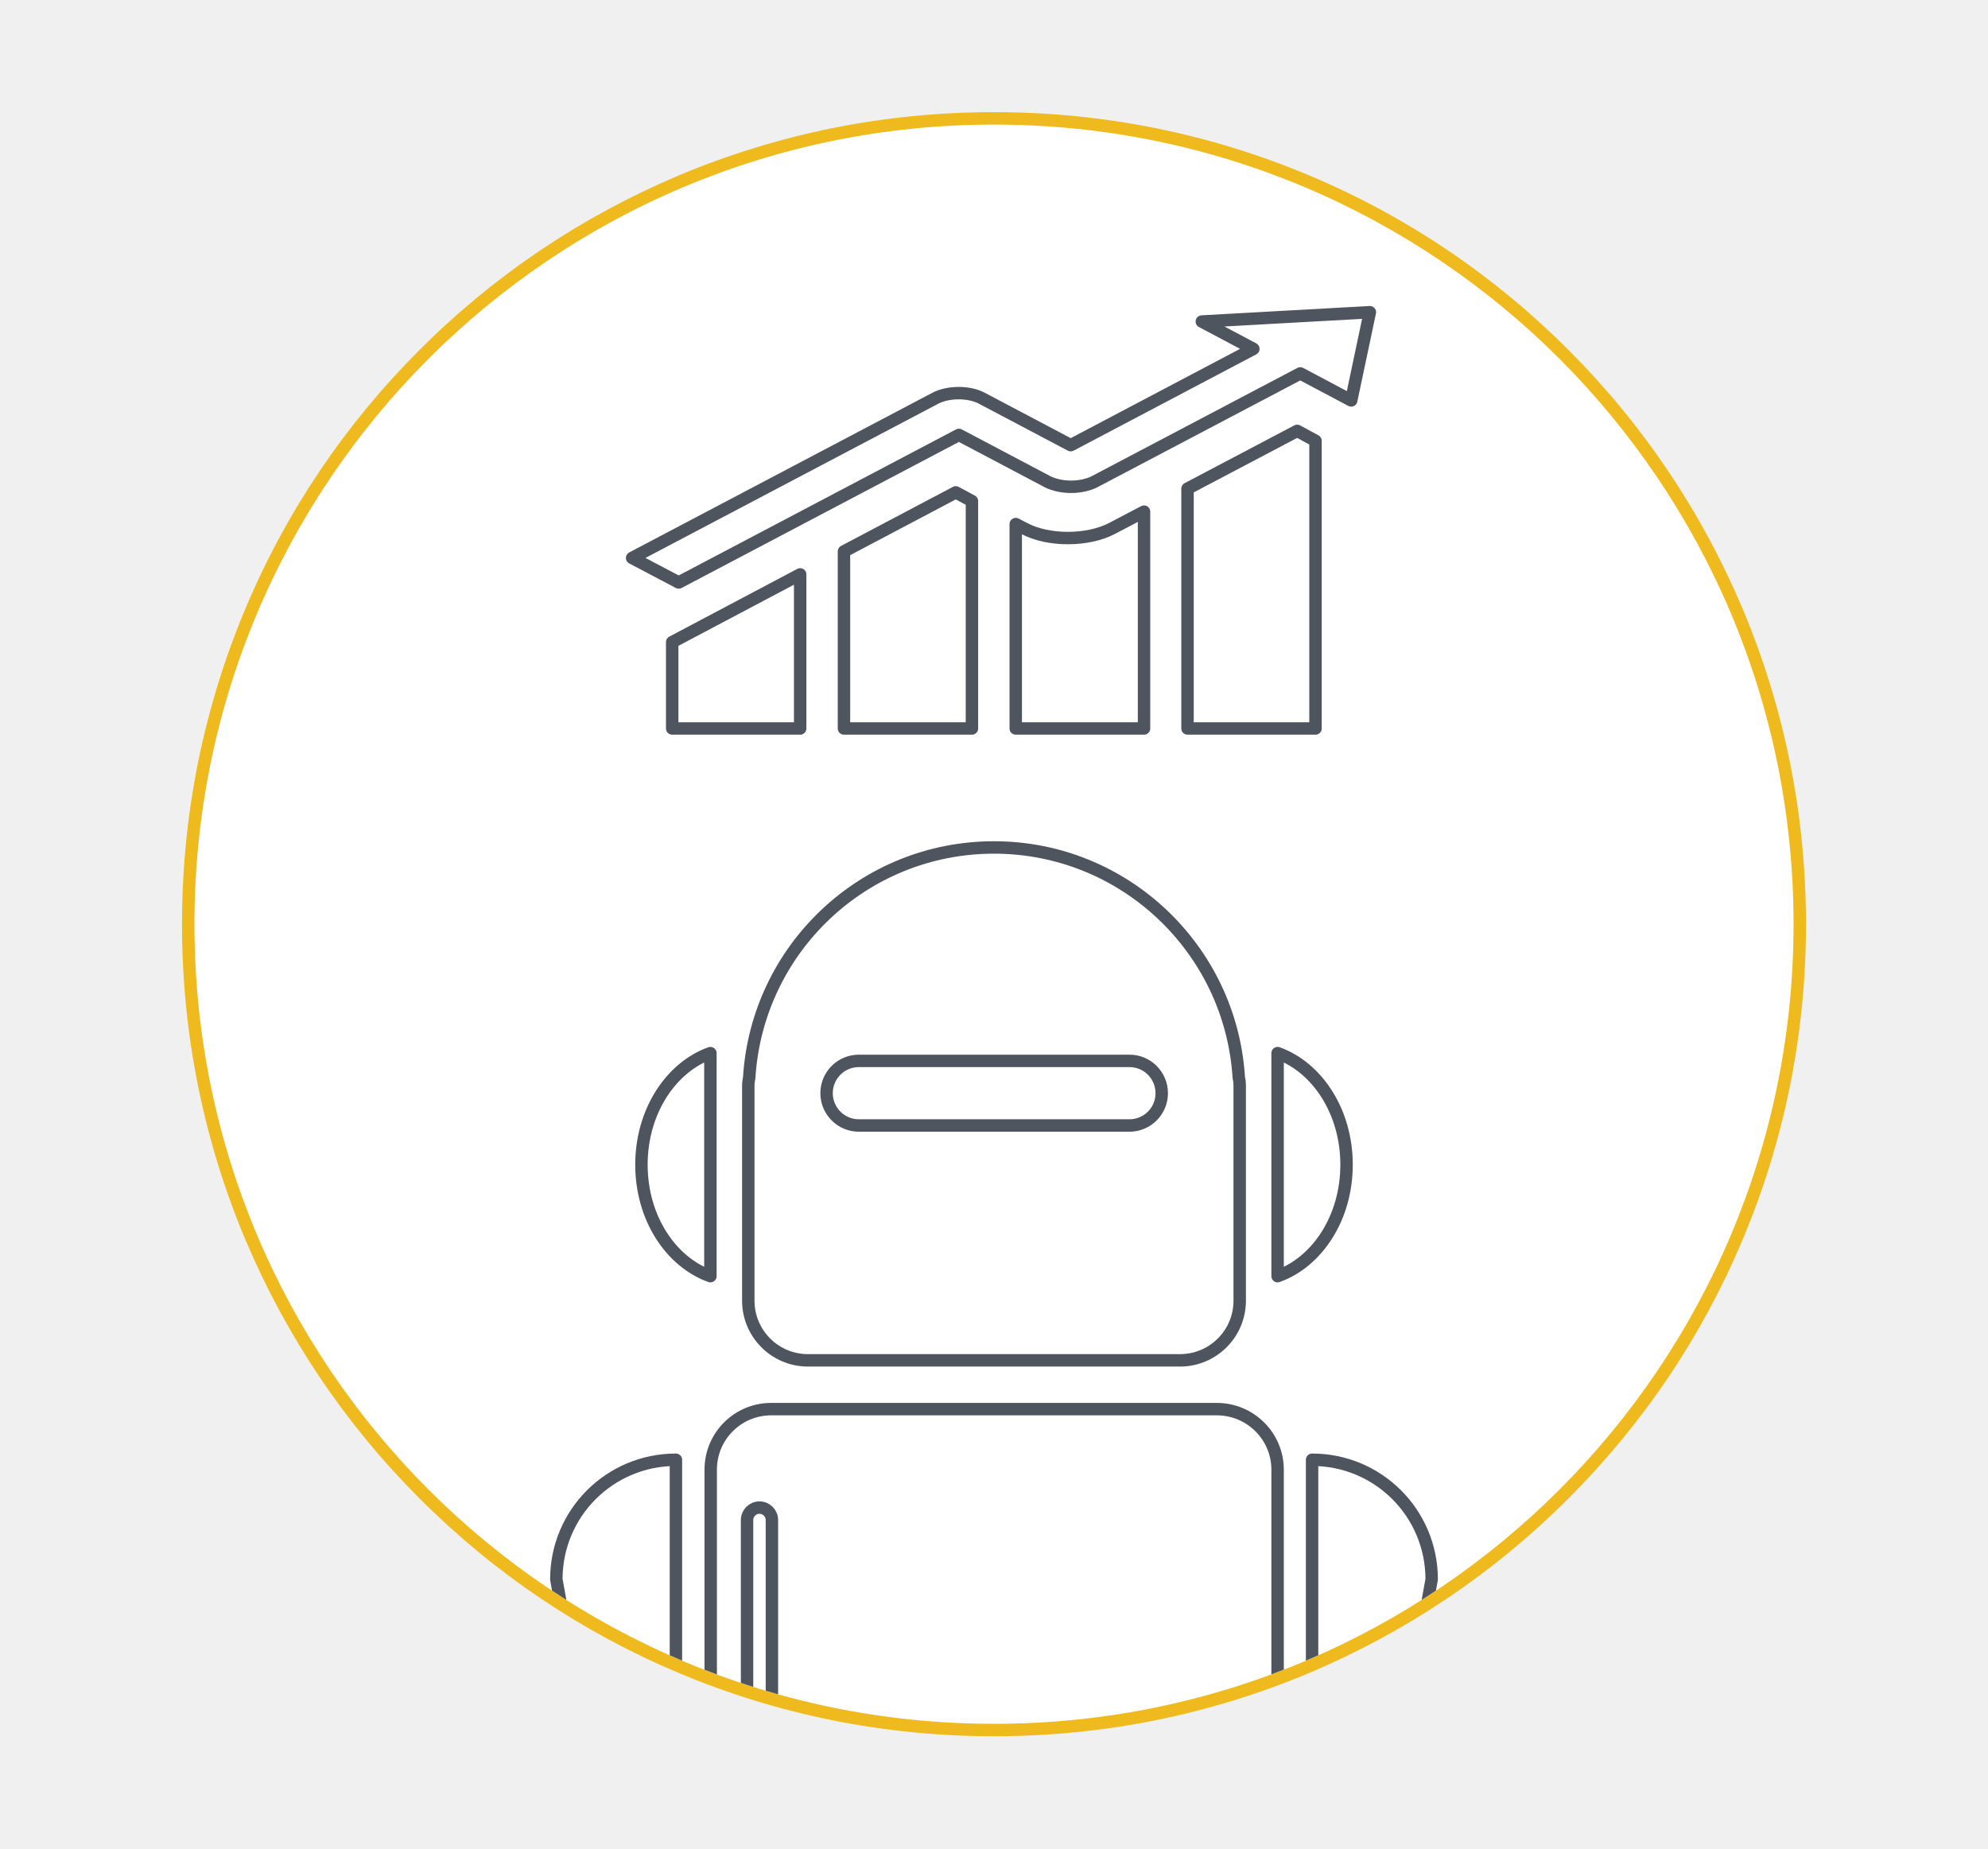
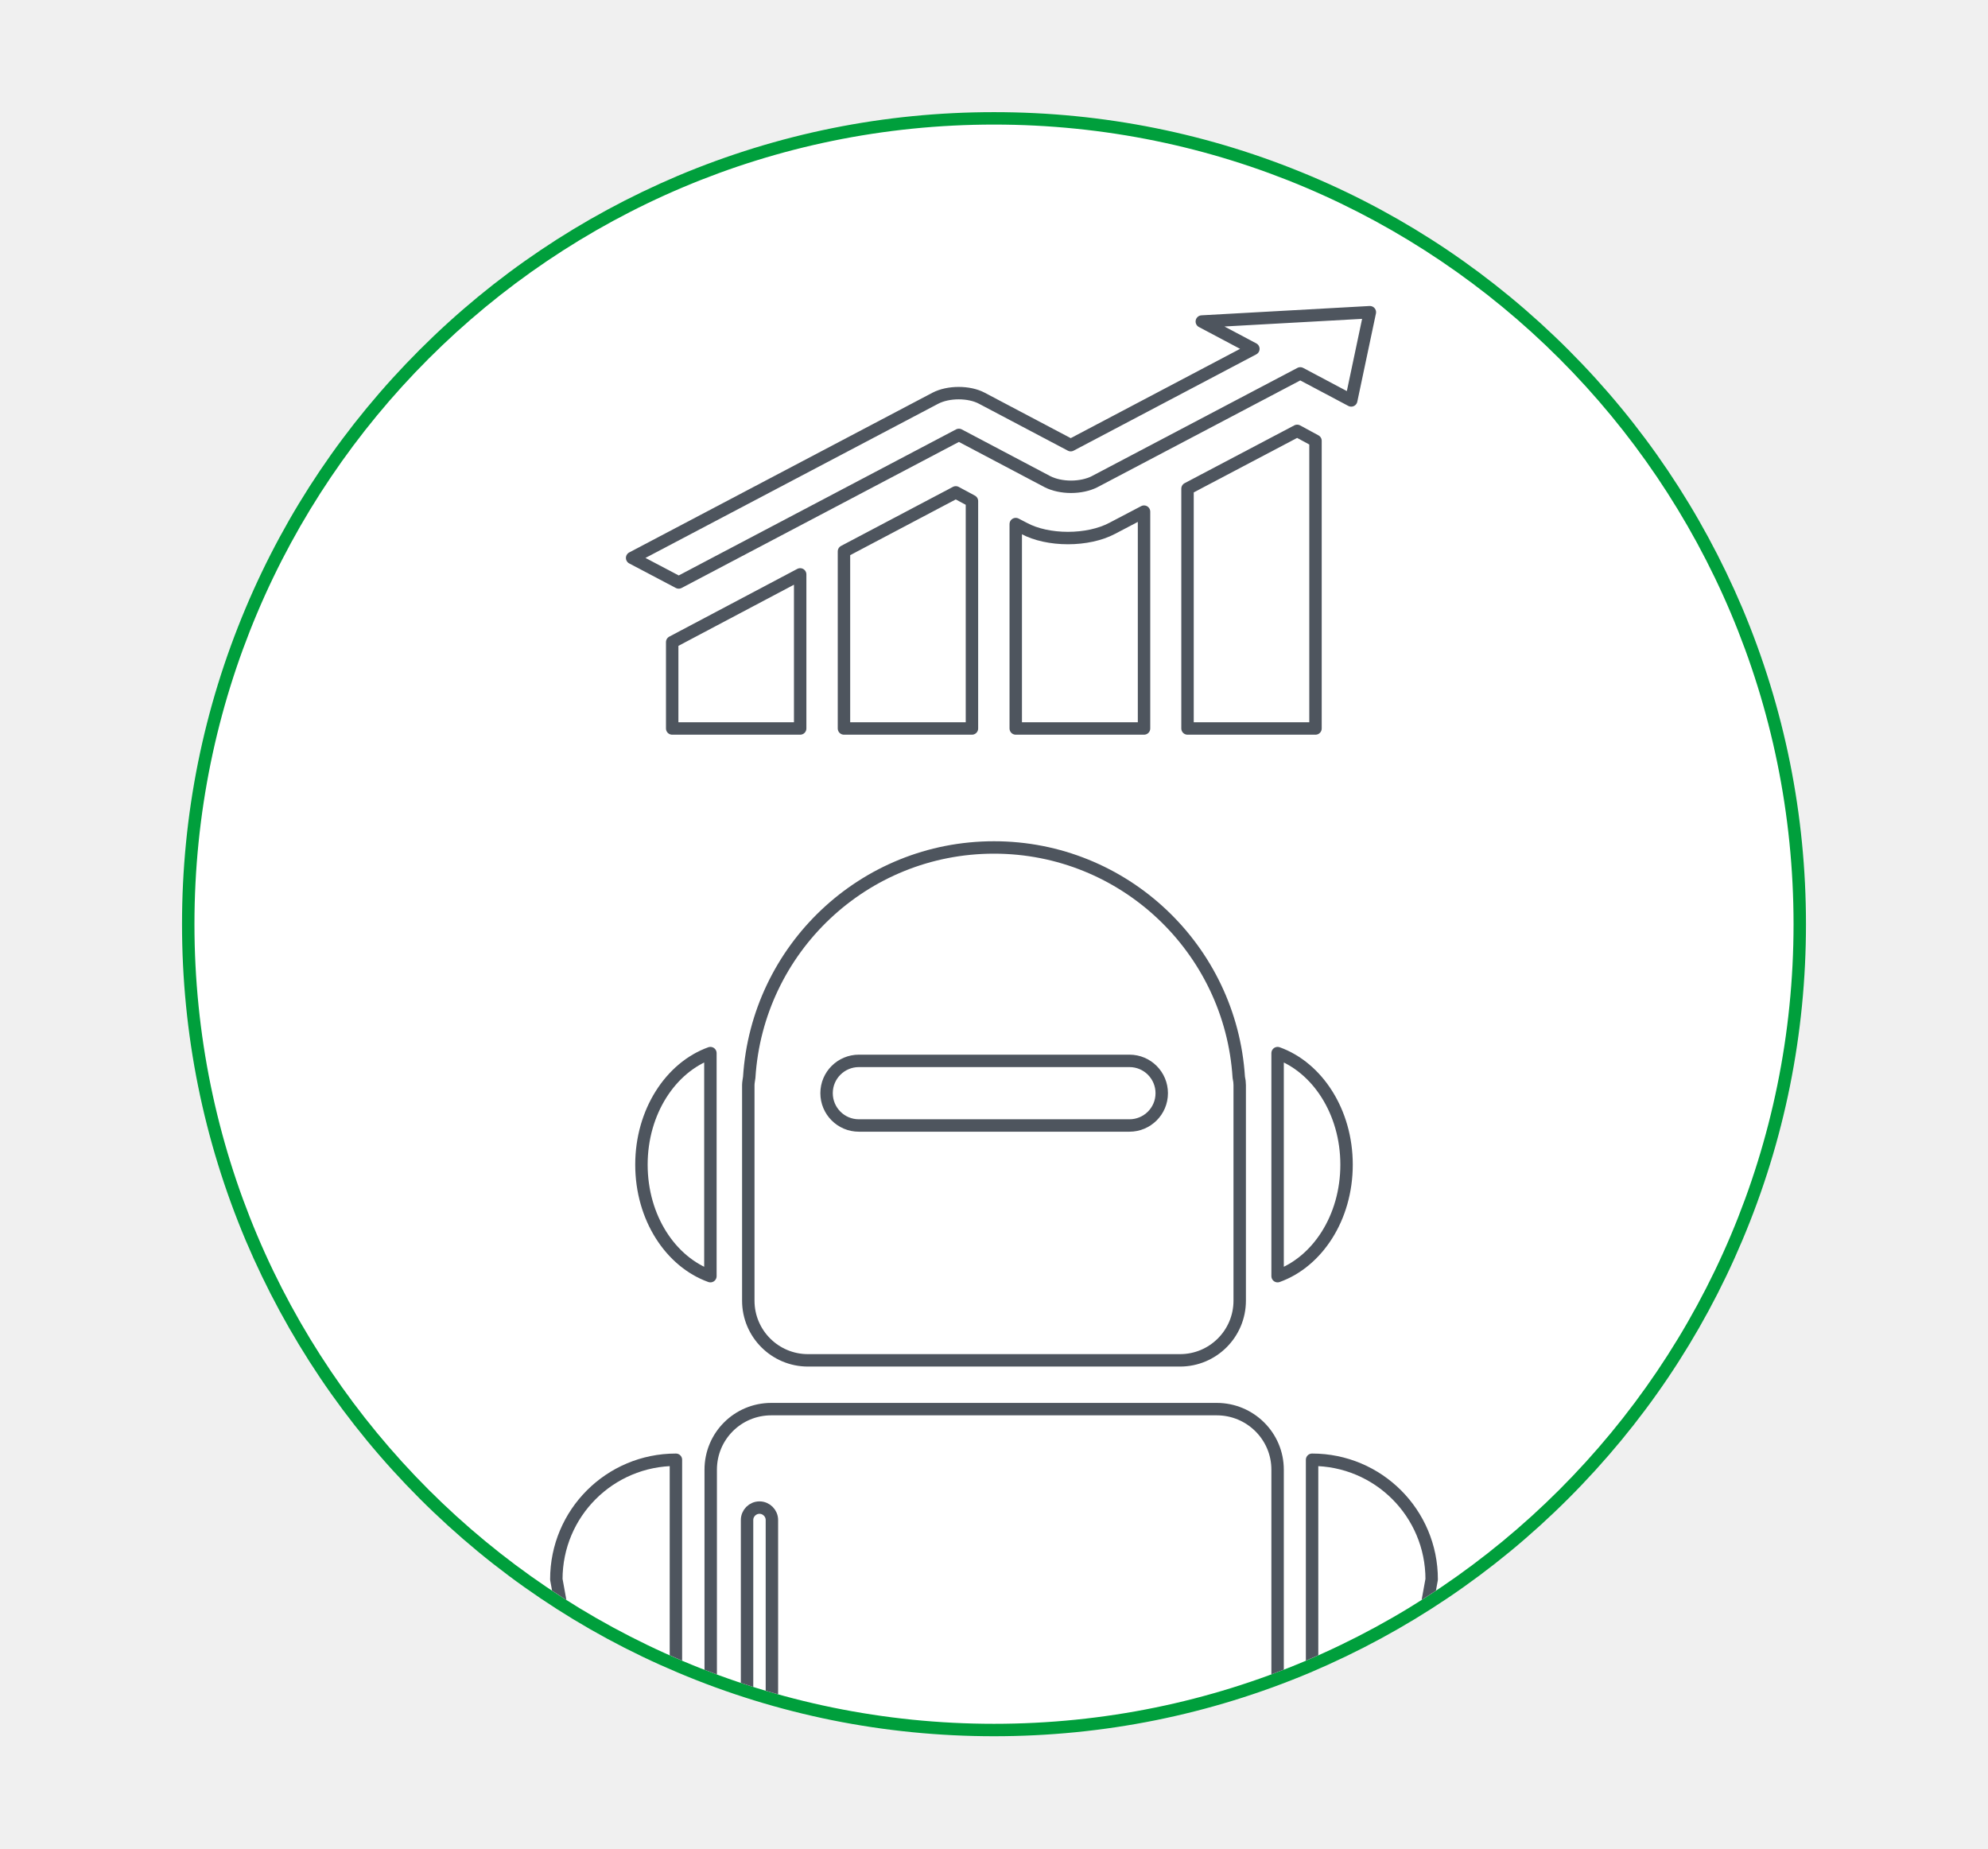
<svg xmlns="http://www.w3.org/2000/svg" xmlns:xlink="http://www.w3.org/1999/xlink" version="1.1" id="Layer_1" x="0px" y="0px" viewBox="0 0 640 595" style="enable-background:new 0 0 640 595;" xml:space="preserve">
  <style type="text/css">
	.st0{fill:#FFFFFF;}
- 	.st1{fill:#EEBA1D;}
+ 	.st1{fill:#009f3c;}
	.st2{fill:none;stroke:#4E555E;stroke-width:4;stroke-linecap:round;stroke-linejoin:round;stroke-miterlimit:10;}
	.st3{clip-path:url(#SVGID_2_);}
	.st4{fill:none;stroke:#4E555E;stroke-width:4;stroke-linecap:round;stroke-miterlimit:10;}
	.st5{clip-path:url(#SVGID_4_);}
	.st6{clip-path:url(#SVGID_6_);}
	.st7{clip-path:url(#SVGID_8_);}
</style>
  <g>
    <g>
      <path class="st0" d="M320,556.9c-69.3,0-134.4-27-183.4-76c-49-49-76-114.1-76-183.4c0-69.3,27-134.4,76-183.4s114.1-76,183.4-76    c69.3,0,134.4,27,183.4,76c49,49,76,114.1,76,183.4c0,69.3-27,134.4-76,183.4C454.4,529.9,389.3,556.9,320,556.9z" />
      <path class="st1" d="M320,40.1c142.2,0,257.4,115.2,257.4,257.4S462.2,554.9,320,554.9S62.6,439.7,62.6,297.5S177.8,40.1,320,40.1     M320,36.1c-35.3,0-69.5,6.9-101.8,20.5c-31.1,13.2-59.1,32-83.1,56c-24,24-42.9,52-56,83.1C65.5,228,58.6,262.2,58.6,297.5    s6.9,69.5,20.5,101.8c13.2,31.1,32,59.1,56,83.1c24,24,52,42.9,83.1,56c32.2,13.6,66.5,20.5,101.8,20.5s69.5-6.9,101.8-20.5    c31.1-13.2,59.1-32,83.1-56c24-24,42.9-52,56-83.1c13.6-32.2,20.5-66.5,20.5-101.8s-6.9-69.5-20.5-101.8    c-13.2-31.1-32-59.1-56-83.1c-24-24-52-42.9-83.1-56C389.5,43,355.3,36.1,320,36.1L320,36.1z" />
    </g>
    <g>
      <g>
        <defs>
          <circle id="SVGID_7_" cx="320" cy="297.5" r="257.4" />
        </defs>
        <clipPath id="SVGID_2_">
          <use xlink:href="#SVGID_7_" style="overflow:visible;" />
        </clipPath>
        <g class="st3">
          <g id="Robot_3_">
            <g id="Robot_2_">
              <g>
                <path class="st2" d="M228.7,339c-12.8,4.6-22.2,18.9-22.2,35.9c0,17.1,9.4,31.3,22.2,35.9V339z" />
                <path class="st2" d="M411.3,339c12.8,4.6,22.2,18.9,22.2,35.9c0,17.1-9.4,31.3-22.2,35.9V339z" />
                <path class="st2" d="M398.8,346.8c-2.6-41.3-36.9-74-78.8-74c-42,0-76.2,32.7-78.8,74c-0.1,0.8-0.3,1.7-0.3,2.5v69.4         c0,10.6,8.6,19.2,19.2,19.2h119.8c10.6,0,19.2-8.6,19.2-19.2v-69.4C399.1,348.5,399,347.7,398.8,346.8z M363.6,362.3h-87.1         c-5.8,0-10.4-4.7-10.4-10.4c0-5.8,4.7-10.4,10.4-10.4h87.1c5.8,0,10.4,4.7,10.4,10.4C374,357.7,369.3,362.3,363.6,362.3z" />
              </g>
              <path class="st2" d="M195.3,597.7l-16.2-89.3c0-21.3,17.2-38.5,38.5-38.5l0,0v101c0,15.3-3.6,23.3-11.7,28.3        C201.3,602,196.3,603.1,195.3,597.7z" />
              <path class="st2" d="M444.7,597.7l16.2-89.3c0-21.3-17.2-38.5-38.5-38.5l0,0v101c0,15.3,3.6,23.3,11.7,28.3        C438.7,602,443.7,603.1,444.7,597.7z" />
              <path class="st2" d="M391.7,453.6H248.3c-10.8,0-19.5,8.7-19.5,19.5v125.2c0,10.8,8.7,19.5,19.5,19.5h143.5        c10.8,0,19.5-8.7,19.5-19.5V473.1C411.3,462.3,402.5,453.6,391.7,453.6z M369.4,607.3H254.1c-7.5,0-13.6-6.1-13.6-13.6V489.3        c0-2.2,1.8-4,4-4c2.2,0,4,1.8,4,4v104.5c0,3,2.5,5.5,5.5,5.5h115.3c2.2,0,4,1.8,4,4S371.6,607.3,369.4,607.3z" />
            </g>
          </g>
          <g>
            <path class="st2" d="M271.7,177.5v57h41.2v-73.2l-5.2-2.8L271.7,177.5z M216.4,206.7v27.8h41.2v-49.6L216.4,206.7z        M343.8,173.2c-5.3,0-10.4-1.1-14.1-3.1l-2.7-1.4v65.8h41.3v-69.8l-10.3,5.4C354.2,172.1,349.1,173.2,343.8,173.2z        M417.6,138.7l-35.3,18.6v77.2h41.2v-92.6L417.6,138.7z" />
            <path class="st2" d="M218.5,187.4L218.5,187.4L218.5,187.4L218.5,187.4z M386.9,103.5l16.6,8.8l-58.8,31l-28.6-15.1       c-4.1-2.2-10.8-2.2-15,0l-97.6,51.4l15,7.9l90.2-47.5l28.6,15.1c2,1,4.7,1.6,7.5,1.6c2.8,0,5.5-0.6,7.5-1.6l66.3-34.9l16.4,8.7       l6-28.4L386.9,103.5z" />
          </g>
        </g>
      </g>
    </g>
  </g>
</svg>
